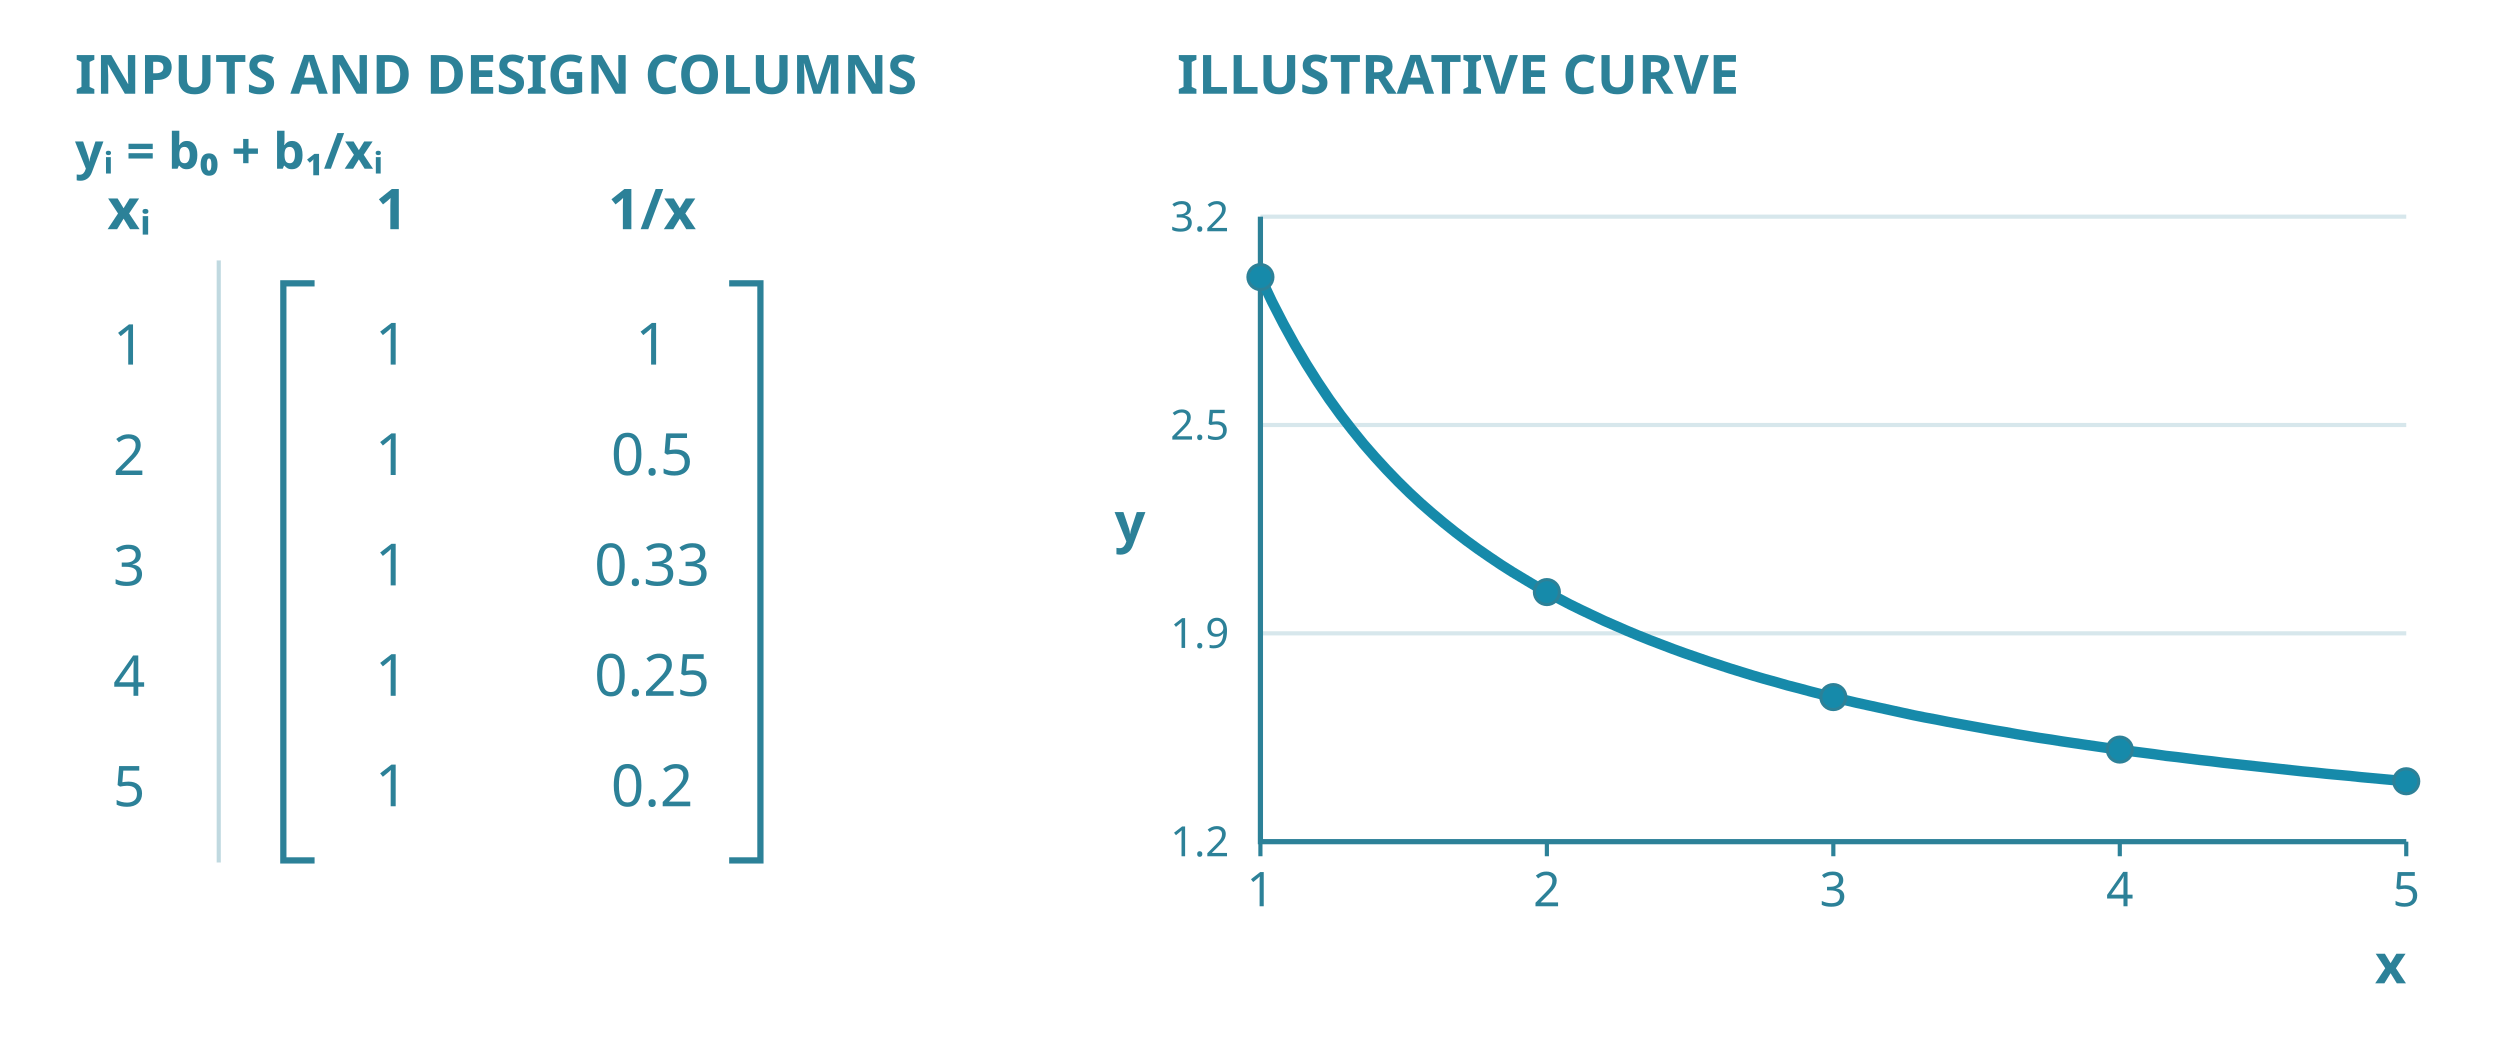
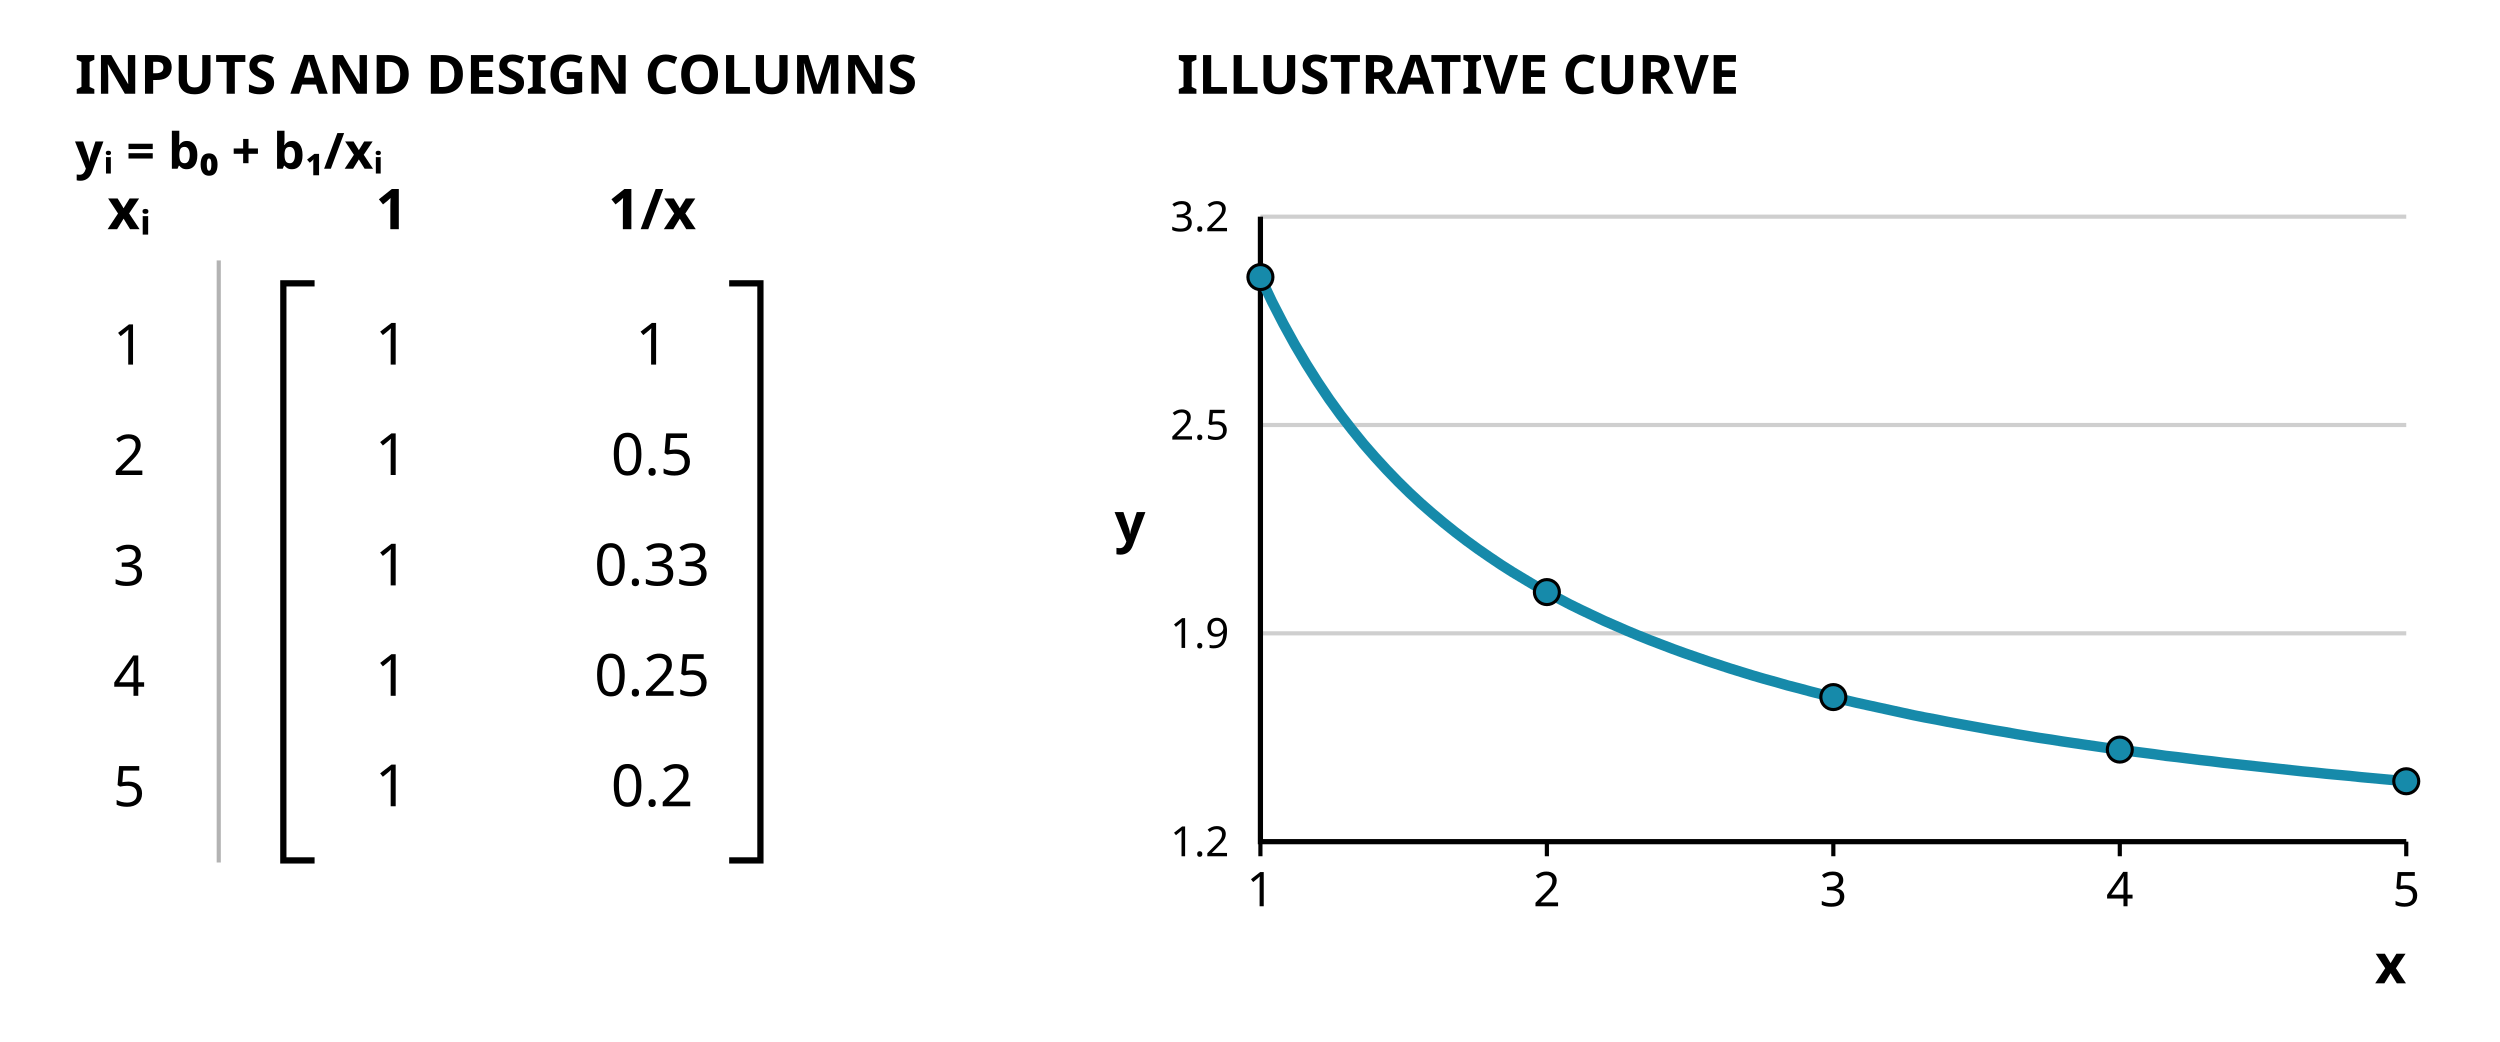
- <svg xmlns="http://www.w3.org/2000/svg" viewBox="0 0 1200 500">
-   <g fill="#2c8198" font-family="system-ui, sans-serif">
+ <svg xmlns="http://www.w3.org/2000/svg" style="color-scheme: light dark; color: light-dark(#172a3b, #e3edf7)" viewBox="0 0 1200 500">
+   <g fill="currentColor" font-family="system-ui, sans-serif">
    <text x="36.0" y="45.0" text-anchor="start" font-size="26" font-weight="700">INPUTS AND DESIGN COLUMNS</text>
    <text x="36" y="81" font-size="24" font-weight="600">yᵢ = b₀ + b₁/xᵢ</text>
    <text x="565.0" y="45.0" text-anchor="start" font-size="26" font-weight="700">ILLUSTRATIVE CURVE</text>
    <text x="62.0" y="110.0" text-anchor="middle" font-size="27" font-weight="700">xᵢ</text>
-     <path d="M 151 136 H 136 V 413 H 151 M 350 136 H 365 V 413 H 350" stroke="#2c8198" stroke-width="3" opacity="1" fill="none" />
-     <path d="M 105 125 V 414" stroke="#2c8198" stroke-width="2" opacity="0.3" fill="none" />
+     <path d="M 151 136 H 136 V 413 H 151 M 350 136 H 365 V 413 H 350" stroke="currentColor" stroke-width="3" opacity="1" fill="none" />
+     <path d="M 105 125 V 414" stroke="currentColor" stroke-width="2" opacity="0.3" fill="none" />
    <text x="188.0" y="110.0" text-anchor="middle" font-size="27" font-weight="700">1</text>
    <text x="313.0" y="110.0" text-anchor="middle" font-size="27" font-weight="700">1/x</text>
    <text x="62.0" y="175.0" text-anchor="middle" font-size="27" font-weight="400">1</text>
    <text x="188.0" y="175.0" text-anchor="middle" font-size="28" font-weight="400">1</text>
    <text x="313.0" y="175.0" text-anchor="middle" font-size="28" font-weight="400">1</text>
    <text x="62.0" y="228.0" text-anchor="middle" font-size="27" font-weight="400">2</text>
    <text x="188.0" y="228.0" text-anchor="middle" font-size="28" font-weight="400">1</text>
    <text x="313.0" y="228.0" text-anchor="middle" font-size="28" font-weight="400">0.5</text>
    <text x="62.0" y="281.0" text-anchor="middle" font-size="27" font-weight="400">3</text>
    <text x="188.0" y="281.0" text-anchor="middle" font-size="28" font-weight="400">1</text>
    <text x="313.0" y="281.0" text-anchor="middle" font-size="28" font-weight="400">0.33</text>
    <text x="62.0" y="334.0" text-anchor="middle" font-size="27" font-weight="400">4</text>
    <text x="188.0" y="334.0" text-anchor="middle" font-size="28" font-weight="400">1</text>
    <text x="313.0" y="334.0" text-anchor="middle" font-size="28" font-weight="400">0.25</text>
    <text x="62.0" y="387.0" text-anchor="middle" font-size="27" font-weight="400">5</text>
    <text x="188.0" y="387.0" text-anchor="middle" font-size="28" font-weight="400">1</text>
    <text x="313.0" y="387.0" text-anchor="middle" font-size="28" font-weight="400">0.2</text>
-     <path d="M 605 104 V 404 H 1155" stroke="#2c8198" stroke-width="2.5" opacity="1" fill="none" />
-     <path d="M 605 404.0 H 1155" stroke="#2c8198" stroke-width="2" opacity="0.19" fill="none" />
+     <path d="M 605 104 V 404 H 1155" stroke="currentColor" stroke-width="2.5" opacity="1" fill="none" />
+     <path d="M 605 404.0 H 1155" stroke="currentColor" stroke-width="2" opacity="0.19" fill="none" />
    <text x="590.0" y="411.0" text-anchor="end" font-size="20" font-weight="400">1.2</text>
-     <path d="M 605 304.0 H 1155" stroke="#2c8198" stroke-width="2" opacity="0.19" fill="none" />
+     <path d="M 605 304.0 H 1155" stroke="currentColor" stroke-width="2" opacity="0.19" fill="none" />
    <text x="590.0" y="311.0" text-anchor="end" font-size="20" font-weight="400">1.9</text>
-     <path d="M 605 204.0 H 1155" stroke="#2c8198" stroke-width="2" opacity="0.19" fill="none" />
+     <path d="M 605 204.0 H 1155" stroke="currentColor" stroke-width="2" opacity="0.19" fill="none" />
    <text x="590.0" y="211.0" text-anchor="end" font-size="20" font-weight="400">2.5</text>
-     <path d="M 605 104.0 H 1155" stroke="#2c8198" stroke-width="2" opacity="0.19" fill="none" />
+     <path d="M 605 104.0 H 1155" stroke="currentColor" stroke-width="2" opacity="0.19" fill="none" />
    <text x="590.0" y="111.0" text-anchor="end" font-size="20" font-weight="400">3.2</text>
-     <path d="M 605.0 404 v 7" stroke="#2c8198" stroke-width="2" opacity="1" fill="none" />
+     <path d="M 605.0 404 v 7" stroke="currentColor" stroke-width="2" opacity="1" fill="none" />
    <text x="605.0" y="435.0" text-anchor="middle" font-size="23" font-weight="400">1</text>
-     <path d="M 742.5 404 v 7" stroke="#2c8198" stroke-width="2" opacity="1" fill="none" />
+     <path d="M 742.5 404 v 7" stroke="currentColor" stroke-width="2" opacity="1" fill="none" />
    <text x="742.5" y="435.0" text-anchor="middle" font-size="23" font-weight="400">2</text>
-     <path d="M 880.0 404 v 7" stroke="#2c8198" stroke-width="2" opacity="1" fill="none" />
+     <path d="M 880.0 404 v 7" stroke="currentColor" stroke-width="2" opacity="1" fill="none" />
    <text x="880.0" y="435.0" text-anchor="middle" font-size="23" font-weight="400">3</text>
-     <path d="M 1017.5 404 v 7" stroke="#2c8198" stroke-width="2" opacity="1" fill="none" />
+     <path d="M 1017.5 404 v 7" stroke="currentColor" stroke-width="2" opacity="1" fill="none" />
    <text x="1017.5" y="435.0" text-anchor="middle" font-size="23" font-weight="400">4</text>
-     <path d="M 1155.0 404 v 7" stroke="#2c8198" stroke-width="2" opacity="1" fill="none" />
+     <path d="M 1155.0 404 v 7" stroke="currentColor" stroke-width="2" opacity="1" fill="none" />
    <text x="1155.0" y="435.0" text-anchor="middle" font-size="23" font-weight="400">5</text>
    <text x="535.0" y="260.0" text-anchor="start" font-size="26" font-weight="700">y</text>
    <text x="1155.0" y="472.0" text-anchor="end" font-size="26" font-weight="700">x</text>
    <path d="M 605.0 133.0 L 610.5 144.7 L 616.0 155.4 L 621.5 165.4 L 627.0 174.7 L 632.5 183.4 L 638.0 191.6 L 643.5 199.2 L 649.0 206.3 L 654.5 213.1 L 660.0 219.4 L 665.5 225.4 L 671.0 231.1 L 676.5 236.5 L 682.0 241.6 L 687.5 246.4 L 693.0 251.0 L 698.5 255.4 L 704.0 259.6 L 709.5 263.6 L 715.0 267.4 L 720.5 271.1 L 726.0 274.6 L 731.5 277.9 L 737.0 281.2 L 742.5 284.2 L 748.0 287.2 L 753.5 290.1 L 759.0 292.8 L 764.5 295.4 L 770.0 298.0 L 775.5 300.4 L 781.0 302.8 L 786.5 305.1 L 792.0 307.3 L 797.5 309.4 L 803.0 311.5 L 808.5 313.5 L 814.0 315.4 L 819.5 317.3 L 825.0 319.1 L 830.5 320.9 L 836.0 322.6 L 841.5 324.3 L 847.0 325.9 L 852.5 327.4 L 858.0 329.0 L 863.5 330.4 L 869.0 331.9 L 874.5 333.3 L 880.0 334.6 L 885.5 336.0 L 891.0 337.3 L 896.5 338.5 L 902.0 339.7 L 907.5 340.9 L 913.0 342.1 L 918.5 343.3 L 924.0 344.4 L 929.5 345.4 L 935.0 346.5 L 940.5 347.5 L 946.0 348.5 L 951.5 349.5 L 957.0 350.5 L 962.5 351.4 L 968.0 352.4 L 973.5 353.3 L 979.0 354.2 L 984.5 355.0 L 990.0 355.9 L 995.5 356.7 L 1001.0 357.5 L 1006.5 358.3 L 1012.0 359.1 L 1017.5 359.8 L 1023.0 360.6 L 1028.5 361.3 L 1034.0 362.0 L 1039.5 362.8 L 1045.0 363.4 L 1050.5 364.1 L 1056.0 364.8 L 1061.5 365.4 L 1067.0 366.1 L 1072.5 366.7 L 1078.0 367.3 L 1083.5 367.9 L 1089.0 368.5 L 1094.5 369.1 L 1100.0 369.7 L 1105.5 370.3 L 1111.0 370.8 L 1116.5 371.4 L 1122.0 371.9 L 1127.5 372.4 L 1133.0 373.0 L 1138.5 373.5 L 1144.0 374.0 L 1149.5 374.5 L 1155.0 375.0" stroke="#168aaa" stroke-width="5" opacity="1" fill="none" />
-     <circle cx="605.0" cy="133.0" r="6" fill="#168aaa" stroke="#2c8198" stroke-width="1.5" />
-     <circle cx="742.5" cy="284.2" r="6" fill="#168aaa" stroke="#2c8198" stroke-width="1.5" />
-     <circle cx="880.0" cy="334.6" r="6" fill="#168aaa" stroke="#2c8198" stroke-width="1.5" />
-     <circle cx="1017.5" cy="359.8" r="6" fill="#168aaa" stroke="#2c8198" stroke-width="1.5" />
-     <circle cx="1155.0" cy="375.0" r="6" fill="#168aaa" stroke="#2c8198" stroke-width="1.5" />
+     <circle cx="605.0" cy="133.0" r="6" fill="#168aaa" stroke="currentColor" stroke-width="1.5" />
+     <circle cx="742.5" cy="284.2" r="6" fill="#168aaa" stroke="currentColor" stroke-width="1.5" />
+     <circle cx="880.0" cy="334.6" r="6" fill="#168aaa" stroke="currentColor" stroke-width="1.5" />
+     <circle cx="1017.5" cy="359.8" r="6" fill="#168aaa" stroke="currentColor" stroke-width="1.5" />
+     <circle cx="1155.0" cy="375.0" r="6" fill="#168aaa" stroke="currentColor" stroke-width="1.5" />
  </g>
</svg>
